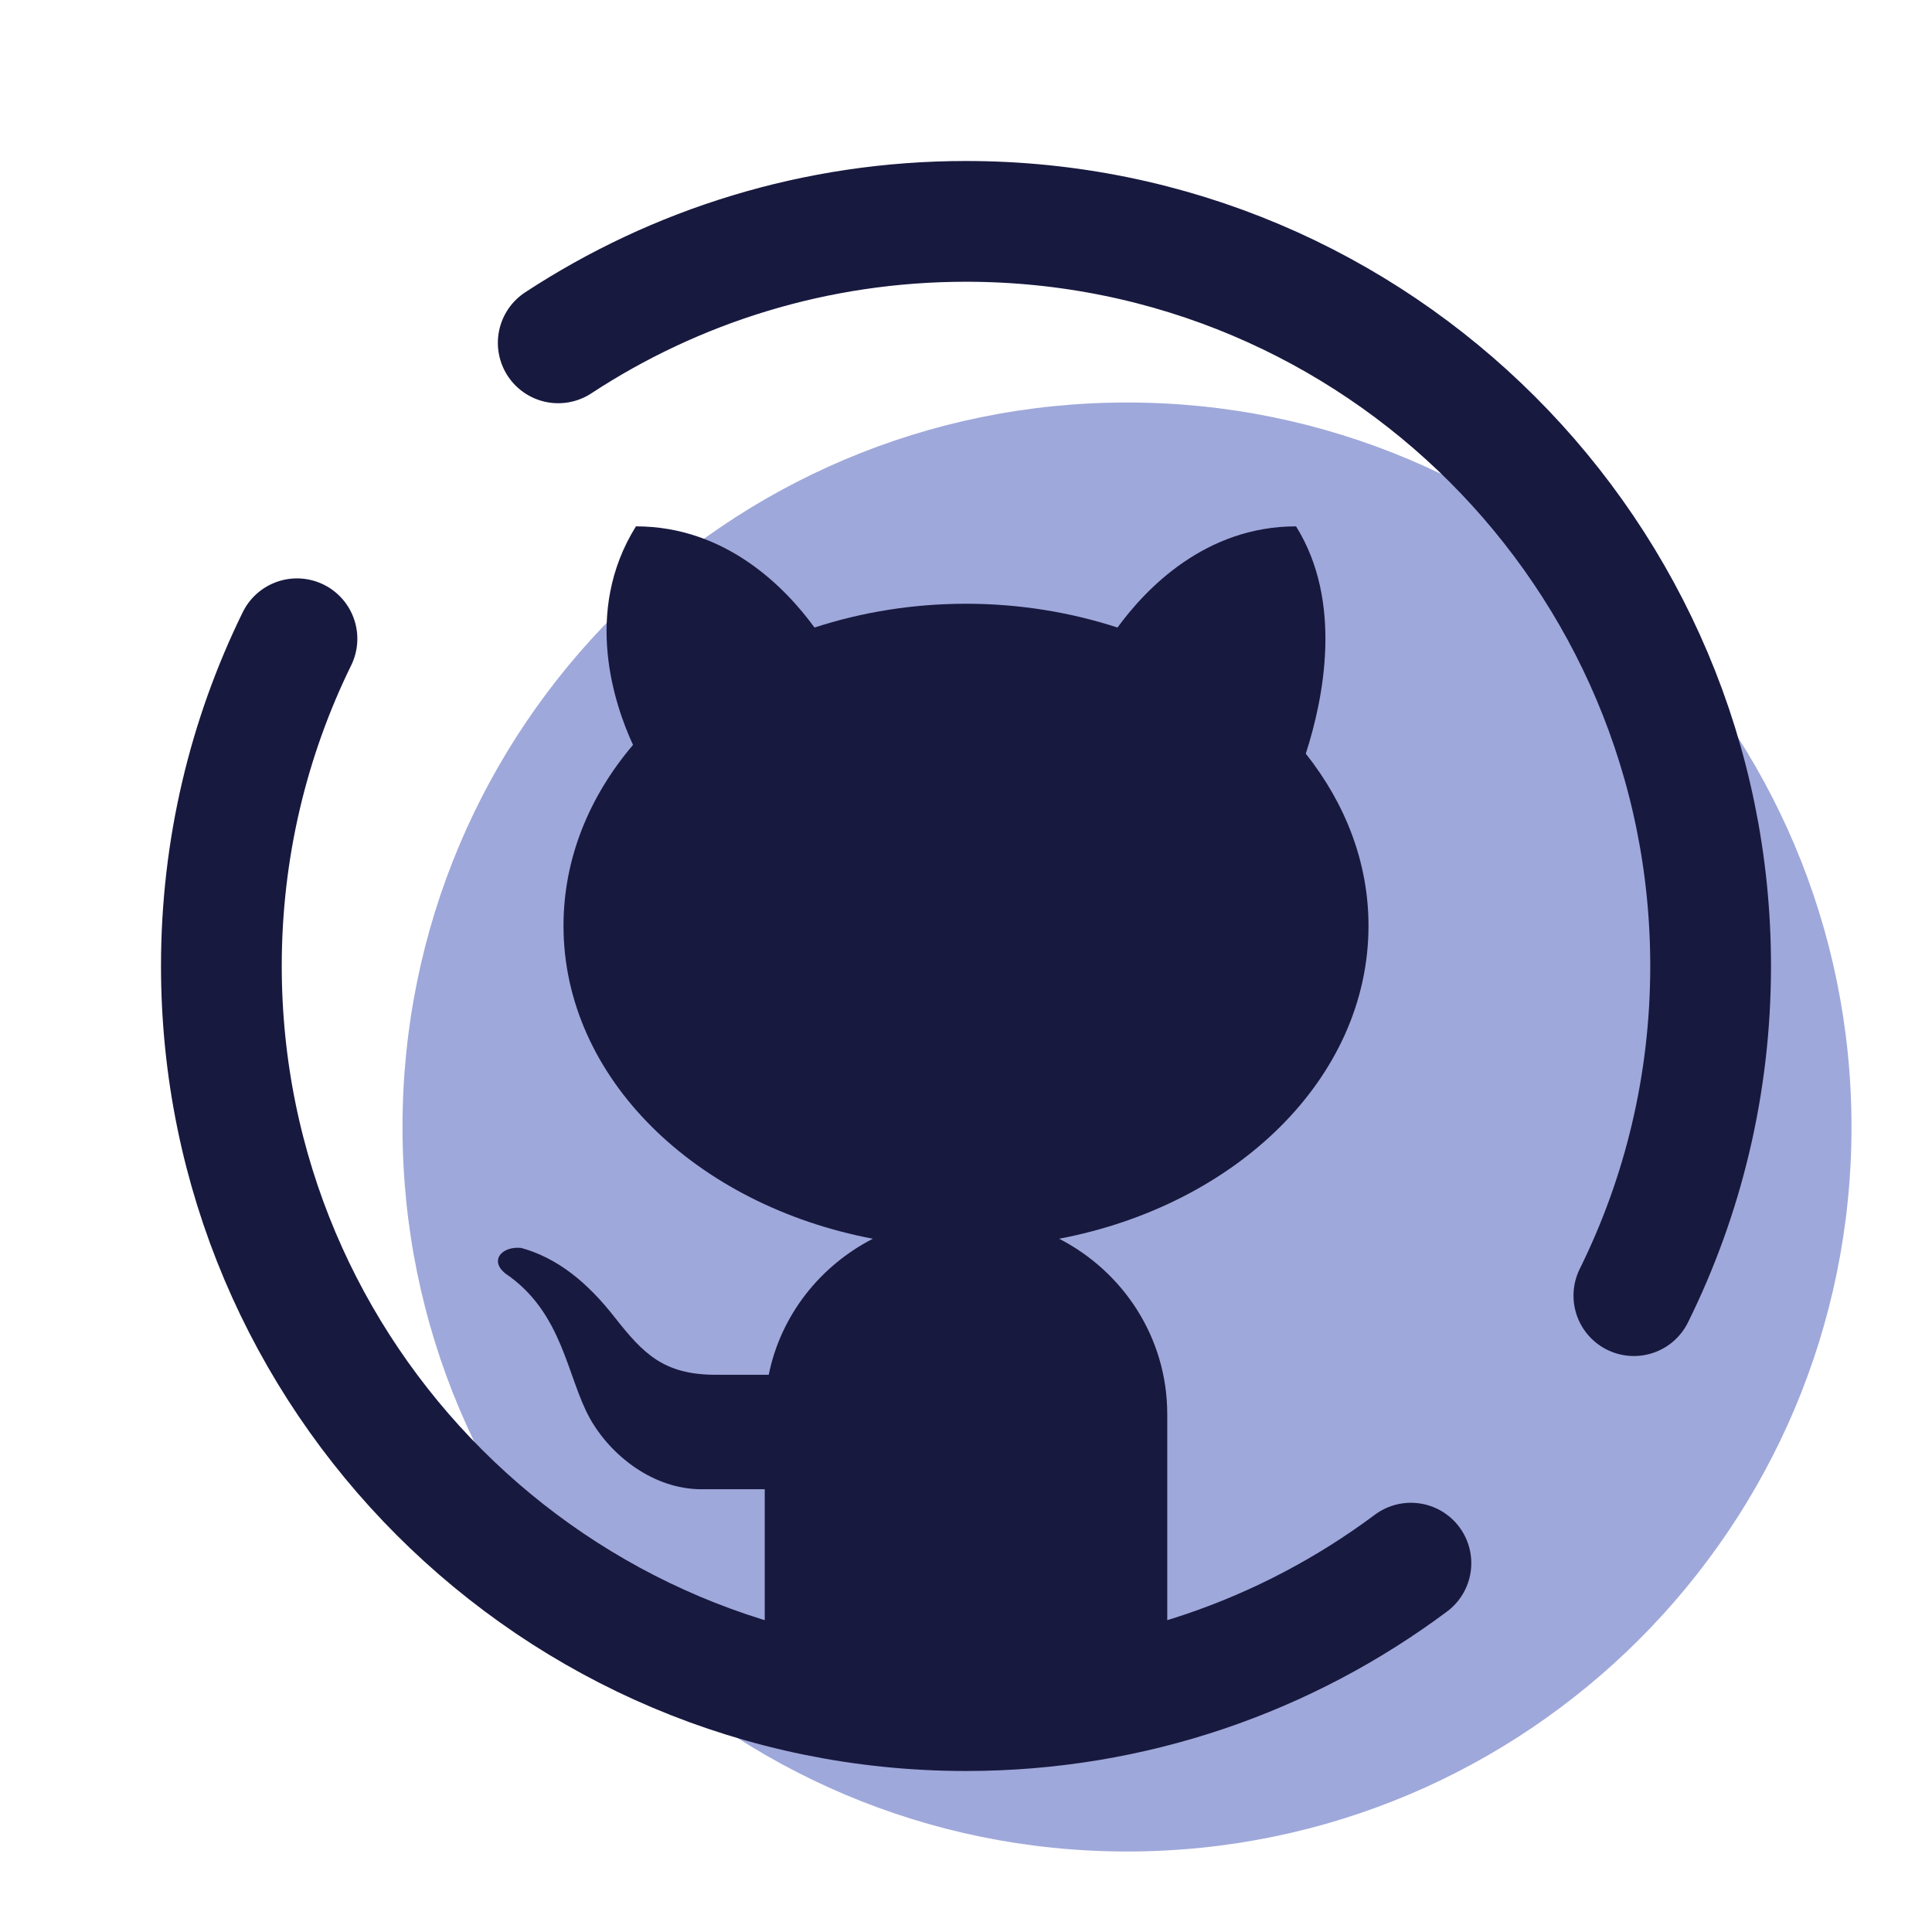
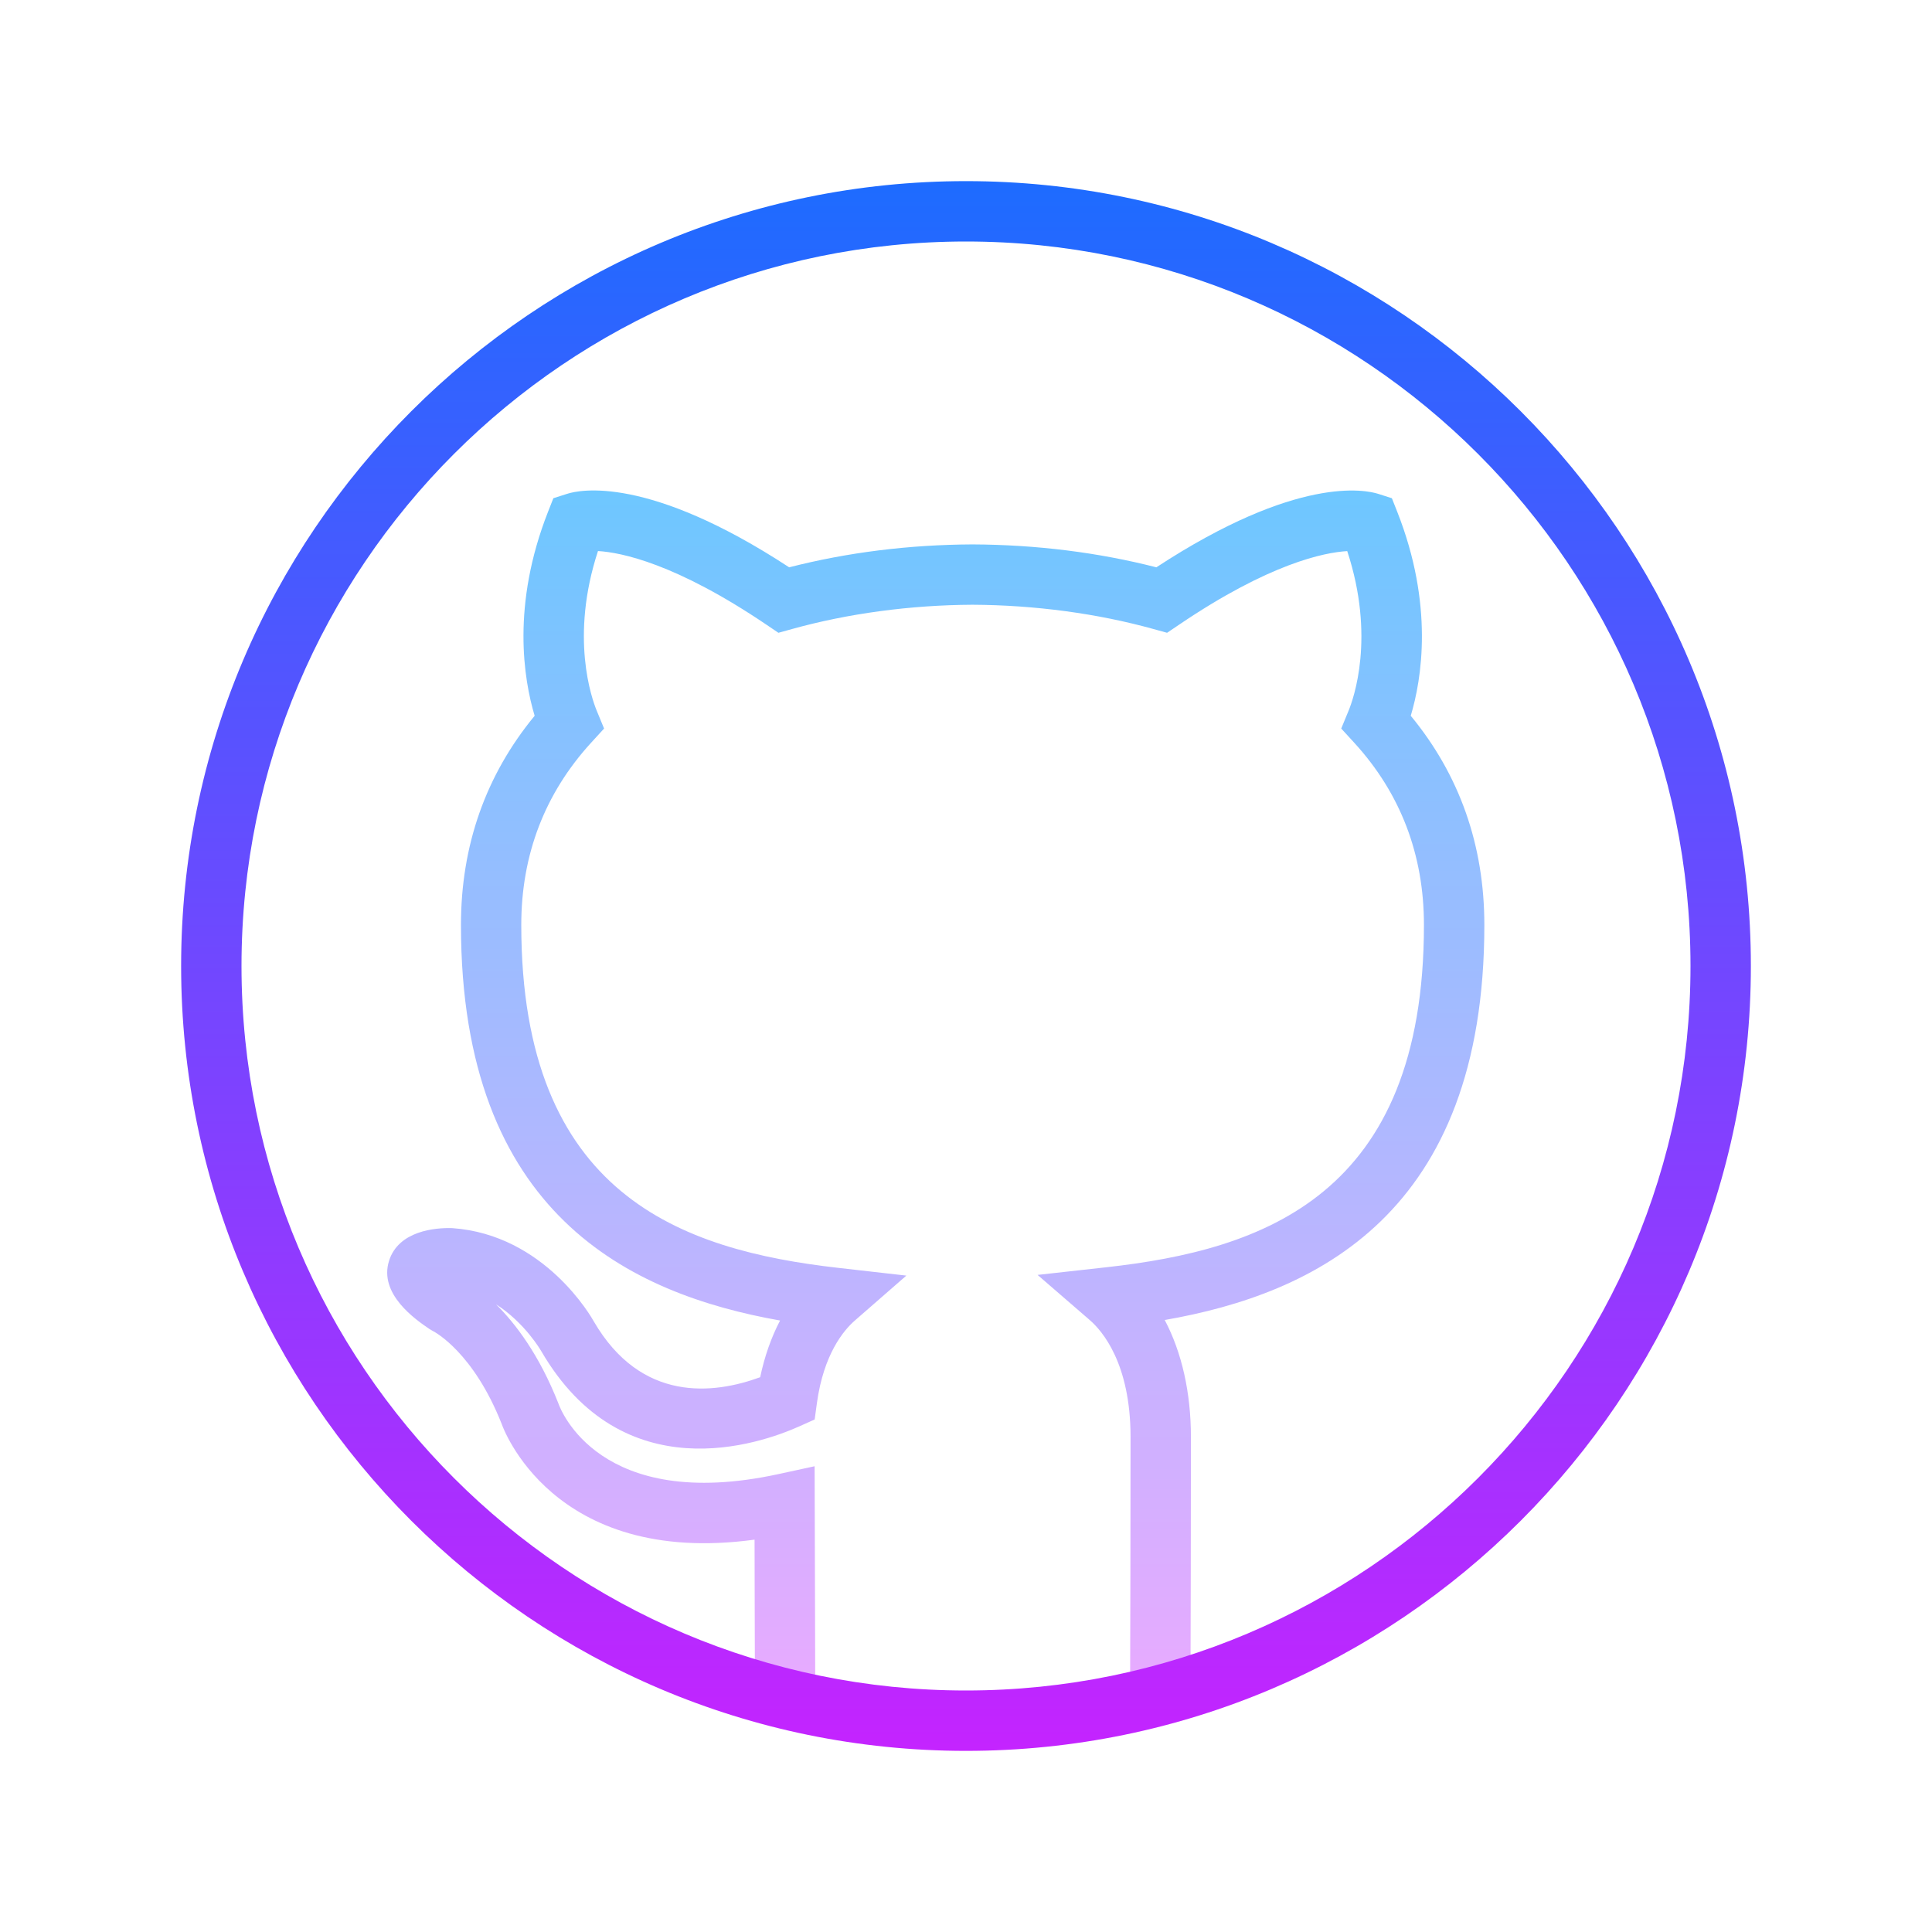
- <svg xmlns="http://www.w3.org/2000/svg" class="icon icon-tabler icon-tabler-brand-github" x="0px" y="0px" width="100" height="100" viewBox="0 0 48 48">
-   <circle cx="28" cy="28" r="18" fill="#9fa8da" />
-   <path fill="none" stroke="#18193f" stroke-linecap="round" stroke-linejoin="round" stroke-width="3" d="M35.054,38.836 C31.97,41.137,28.144,42.5,24,42.5C13.783,42.5,5.5,34.217,5.5,24c0-2.917,0.675-5.676,1.878-8.13" />
-   <path fill="none" stroke="#18193f" stroke-linecap="round" stroke-linejoin="round" stroke-width="3" d="M13.869,8.518 C16.779,6.61,20.26,5.5,24,5.5c10.217,0,18.5,8.283,18.5,18.5c0,2.941-0.686,5.721-1.907,8.19" />
-   <path fill="#18193f" d="M34,23c0-1.574-0.576-3.038-1.558-4.275c0.442-1.368,0.93-3.771-0.242-5.648 c-2.251,0-3.73,1.545-4.436,2.514C26.602,15.213,25.333,15,24,15s-2.602,0.213-3.764,0.591c-0.706-0.969-2.184-2.514-4.436-2.514 c-1.328,2.126-0.526,4.45-0.073,5.43C14.638,19.788,14,21.334,14,23c0,3.78,3.281,6.94,7.686,7.776 c-1.309,0.673-2.287,1.896-2.587,3.38h-1.315c-1.297,0-1.801-0.526-2.502-1.415c-0.692-0.889-1.437-1.488-2.331-1.736 c-0.482-0.051-0.806,0.316-0.386,0.641c1.419,0.966,1.516,2.548,2.085,3.583C15.168,36.161,16.229,37,17.429,37H19v5.942h10v-7.806 c0-1.908-1.098-3.544-2.686-4.36C30.719,29.94,34,26.78,34,23z" />
+ <svg xmlns="http://www.w3.org/2000/svg" class="icon icon-tabler icon-tabler-brand-github" x="0px" y="0px" width="100" height="100" viewBox="0 0 64 64">
+   <linearGradient id="KpzH_ttTMIjq8dhx1zD2pa_52539_gr1" x1="30.999" x2="30.999" y1="16" y2="55.342" gradientUnits="userSpaceOnUse" spreadMethod="reflect">
+     <stop offset="0" stop-color="#6dc7ff" />
+     <stop offset="1" stop-color="#e6abff" />
+   </linearGradient>
+   <path fill="url(#KpzH_ttTMIjq8dhx1zD2pa_52539_gr1)" d="M25.008,56.007c-0.003-0.368-0.006-1.962-0.009-3.454l-0.003-1.55 c-6.729,0.915-8.358-3.78-8.376-3.83c-0.934-2.368-2.211-3.045-2.266-3.073l-0.124-0.072c-0.463-0.316-1.691-1.157-1.342-2.263 c0.315-0.997,1.536-1.1,2.091-1.082c3.074,0.215,4.63,2.978,4.694,3.095c1.569,2.689,3.964,2.411,5.509,1.844 c0.144-0.688,0.367-1.32,0.659-1.878C20.885,42.865,15.27,40.229,15.27,30.64c0-2.633,0.82-4.96,2.441-6.929 c-0.362-1.206-0.774-3.666,0.446-6.765l0.174-0.442l0.452-0.144c0.416-0.137,2.688-0.624,7.359,2.433 c1.928-0.494,3.969-0.749,6.074-0.759c2.115,0.01,4.158,0.265,6.09,0.759c4.667-3.058,6.934-2.565,7.351-2.433l0.451,0.145 l0.174,0.44c1.225,3.098,0.813,5.559,0.451,6.766c1.618,1.963,2.438,4.291,2.438,6.929c0,9.591-5.621,12.219-10.588,13.087 c0.563,1.065,0.868,2.402,0.868,3.878c0,1.683-0.007,7.204-0.015,8.402l-2-0.014c0.008-1.196,0.015-6.708,0.015-8.389 c0-2.442-0.943-3.522-1.35-3.874l-1.73-1.497l2.274-0.253c5.205-0.578,10.525-2.379,10.525-11.341c0-2.33-0.777-4.361-2.31-6.036 l-0.43-0.469l0.242-0.587c0.166-0.401,0.894-2.442-0.043-5.291c-0.758,0.045-2.568,0.402-5.584,2.447l-0.384,0.259l-0.445-0.123 c-1.863-0.518-3.938-0.796-6.001-0.806c-2.052,0.01-4.124,0.288-5.984,0.806l-0.445,0.123l-0.383-0.259 c-3.019-2.044-4.833-2.404-5.594-2.449c-0.935,2.851-0.206,4.892-0.04,5.293l0.242,0.587l-0.429,0.469 c-1.536,1.681-2.314,3.712-2.314,6.036c0,8.958,5.31,10.77,10.504,11.361l2.252,0.256l-1.708,1.49 c-0.372,0.325-1.03,1.112-1.254,2.727l-0.075,0.549l-0.506,0.227c-1.321,0.592-5.839,2.162-8.548-2.485 c-0.015-0.025-0.544-0.945-1.502-1.557c0.646,0.639,1.433,1.673,2.068,3.287c0.066,0.19,1.357,3.622,7.28,2.339l1.206-0.262 l0.012,3.978c0.003,1.487,0.006,3.076,0.009,3.444L25.008,56.007z" />
+   <linearGradient id="KpzH_ttTMIjq8dhx1zD2pb_52539_gr2" x1="32" x2="32" y1="5" y2="59.167" gradientUnits="userSpaceOnUse" spreadMethod="reflect">
+     <stop offset="0" stop-color="#1a6dff" />
+     <stop offset="1" stop-color="#c822ff" />
+   </linearGradient>
+   <path fill="url(#KpzH_ttTMIjq8dhx1zD2pb_52539_gr2)" d="M32,58C17.663,58,6,46.337,6,32S17.663,6,32,6s26,11.663,26,26S46.337,58,32,58z M32,8 C18.767,8,8,18.767,8,32s10.767,24,24,24s24-10.767,24-24S45.233,8,32,8z" />
</svg>
